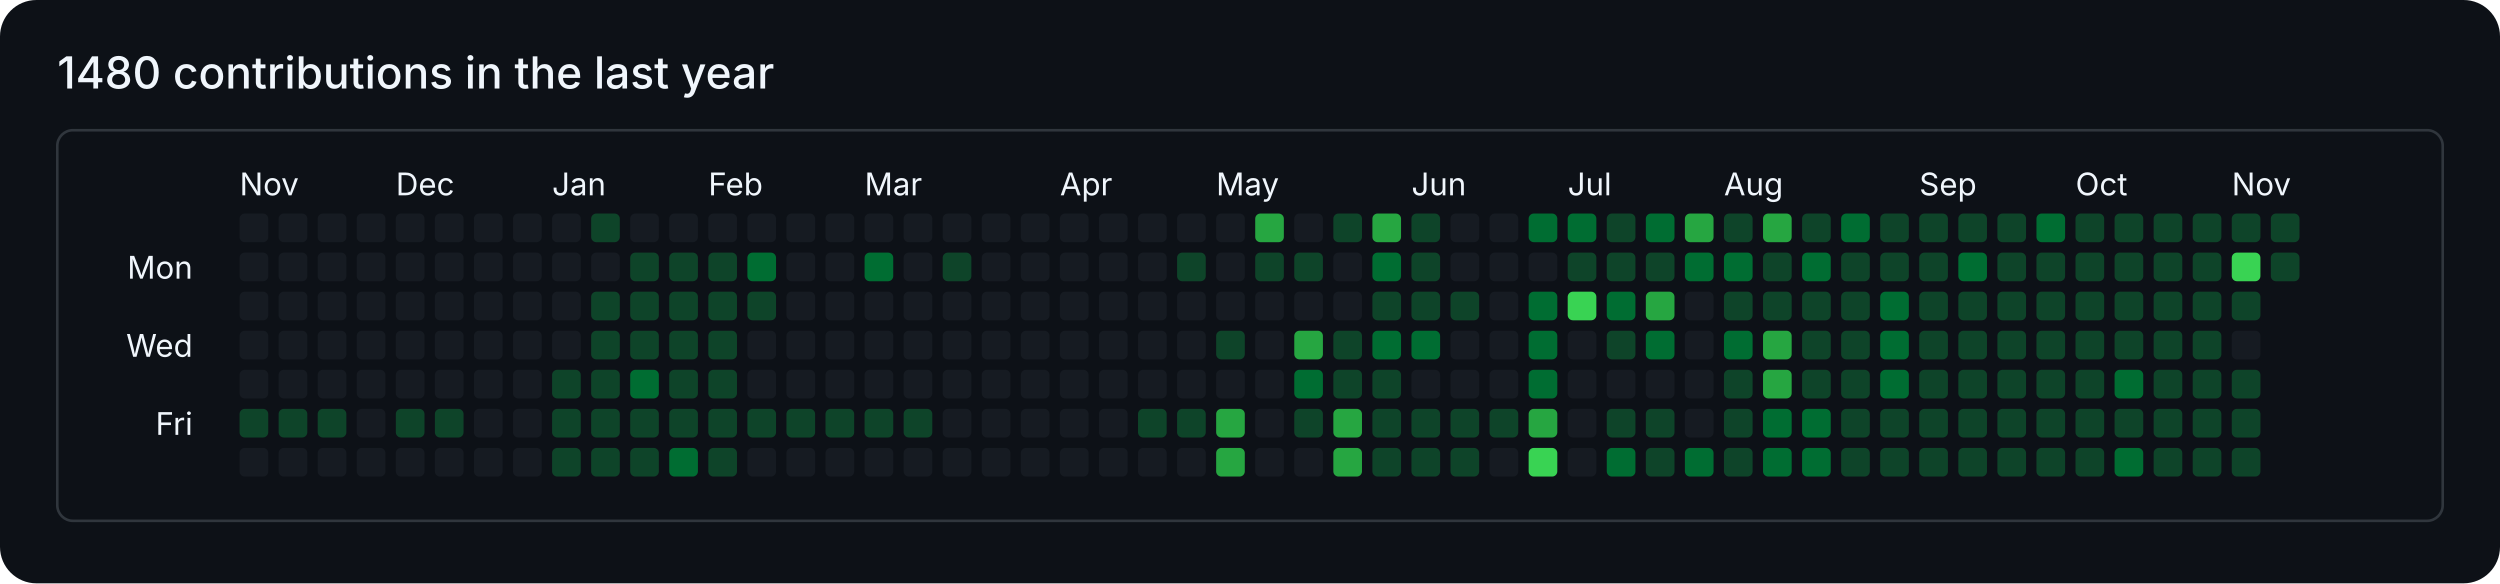
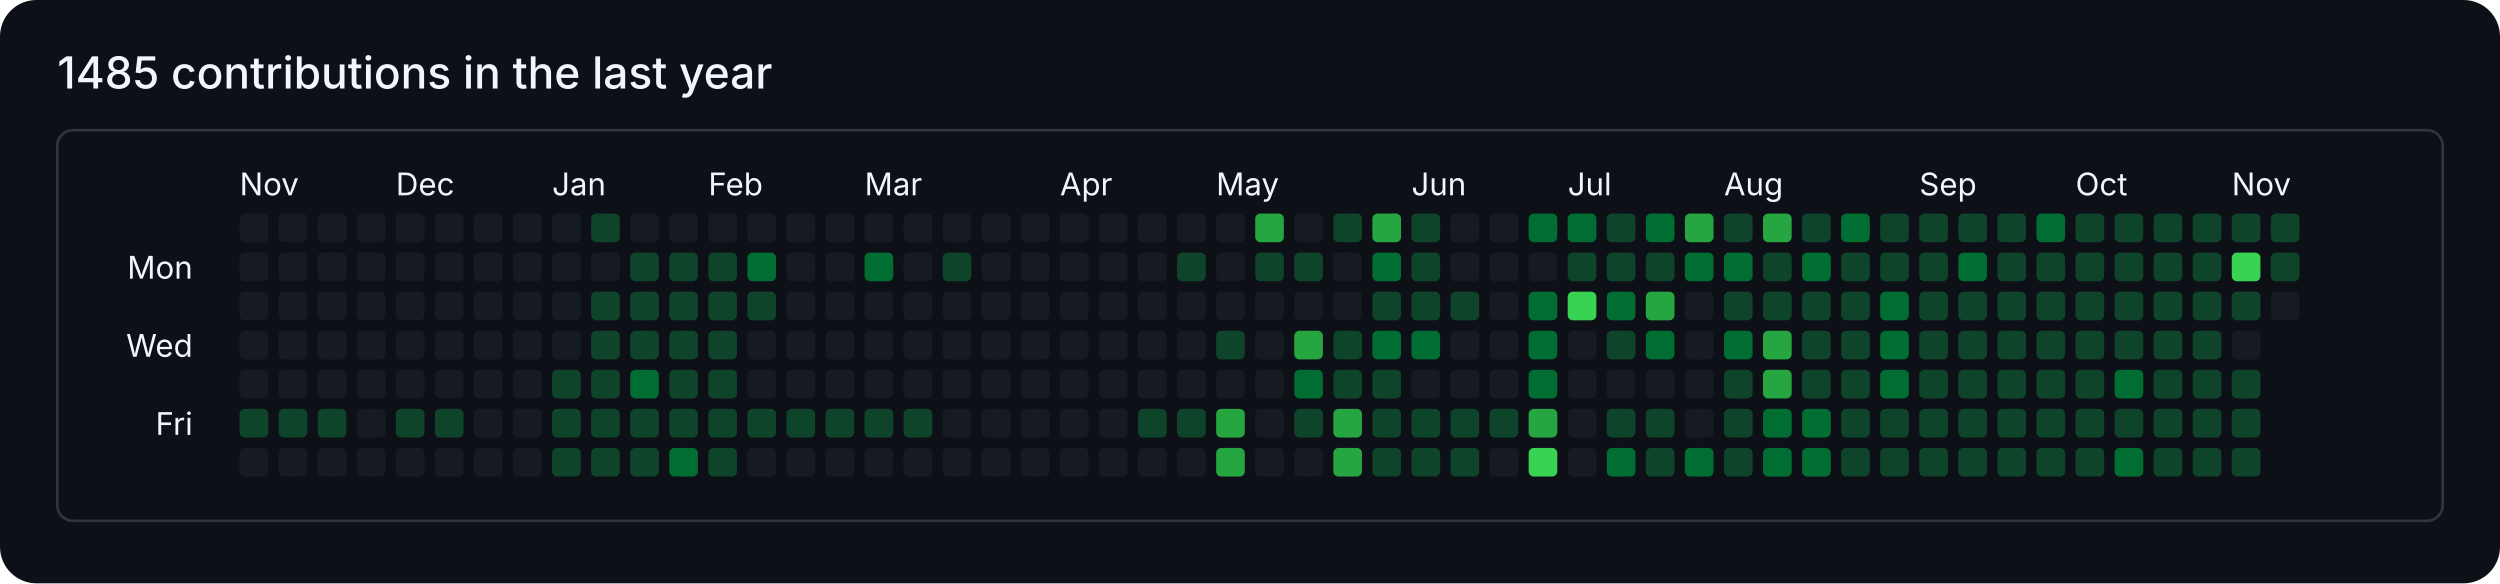
<svg xmlns="http://www.w3.org/2000/svg" width="1200" height="280" viewBox="0 0 960 224" fill="none" role="img" aria-label="AleksZyro GitHub contribution calendar">
  <style>
    .title { font: 500 17px -apple-system, BlinkMacSystemFont, 'Segoe UI', sans-serif; fill: #f0f6fc; }
    .month-label, .weekday-label, .legend, .hint { font: 400 12px -apple-system, BlinkMacSystemFont, 'Segoe UI', sans-serif; fill: #f0f6fc; }
    .hint, .legend-muted { fill: #8b949e; }
    .day-cell { shape-rendering: geometricPrecision; }
  </style>
  <rect width="960" height="224" rx="14" fill="#0d1117" />
-   <text x="22" y="34" class="title">1480 contributions in the last year</text>
+   <text x="22" y="34" class="title">1485 contributions in the last year</text>
  <rect x="22" y="50" width="916" height="150" rx="6" fill="none" stroke="#30363d" />
  <text x="92" y="75" class="month-label">Nov</text>
  <text x="152" y="75" class="month-label">Dec</text>
  <text x="212" y="75" class="month-label">Jan</text>
  <text x="272" y="75" class="month-label">Feb</text>
  <text x="332" y="75" class="month-label">Mar</text>
  <text x="407" y="75" class="month-label">Apr</text>
  <text x="467" y="75" class="month-label">May</text>
  <text x="542" y="75" class="month-label">Jun</text>
  <text x="602" y="75" class="month-label">Jul</text>
  <text x="662" y="75" class="month-label">Aug</text>
  <text x="737" y="75" class="month-label">Sep</text>
  <text x="797" y="75" class="month-label">Oct</text>
  <text x="857" y="75" class="month-label">Nov</text>
  <text x="74" y="107" class="weekday-label" text-anchor="end">Mon</text>
  <text x="74" y="137" class="weekday-label" text-anchor="end">Wed</text>
  <text x="74" y="167" class="weekday-label" text-anchor="end">Fri</text>
  <rect class="day-cell" x="92" y="82" width="11" height="11" rx="2" fill="#161b22" />
  <rect class="day-cell" x="92" y="97" width="11" height="11" rx="2" fill="#161b22" />
  <rect class="day-cell" x="92" y="112" width="11" height="11" rx="2" fill="#161b22" />
  <rect class="day-cell" x="92" y="127" width="11" height="11" rx="2" fill="#161b22" />
  <rect class="day-cell" x="92" y="142" width="11" height="11" rx="2" fill="#161b22" />
  <rect class="day-cell" x="92" y="157" width="11" height="11" rx="2" fill="#0e4429" />
  <rect class="day-cell" x="92" y="172" width="11" height="11" rx="2" fill="#161b22" />
  <rect class="day-cell" x="107" y="82" width="11" height="11" rx="2" fill="#161b22" />
  <rect class="day-cell" x="107" y="97" width="11" height="11" rx="2" fill="#161b22" />
  <rect class="day-cell" x="107" y="112" width="11" height="11" rx="2" fill="#161b22" />
  <rect class="day-cell" x="107" y="127" width="11" height="11" rx="2" fill="#161b22" />
  <rect class="day-cell" x="107" y="142" width="11" height="11" rx="2" fill="#161b22" />
  <rect class="day-cell" x="107" y="157" width="11" height="11" rx="2" fill="#0e4429" />
  <rect class="day-cell" x="107" y="172" width="11" height="11" rx="2" fill="#161b22" />
  <rect class="day-cell" x="122" y="82" width="11" height="11" rx="2" fill="#161b22" />
  <rect class="day-cell" x="122" y="97" width="11" height="11" rx="2" fill="#161b22" />
  <rect class="day-cell" x="122" y="112" width="11" height="11" rx="2" fill="#161b22" />
  <rect class="day-cell" x="122" y="127" width="11" height="11" rx="2" fill="#161b22" />
  <rect class="day-cell" x="122" y="142" width="11" height="11" rx="2" fill="#161b22" />
  <rect class="day-cell" x="122" y="157" width="11" height="11" rx="2" fill="#0e4429" />
  <rect class="day-cell" x="122" y="172" width="11" height="11" rx="2" fill="#161b22" />
  <rect class="day-cell" x="137" y="82" width="11" height="11" rx="2" fill="#161b22" />
  <rect class="day-cell" x="137" y="97" width="11" height="11" rx="2" fill="#161b22" />
  <rect class="day-cell" x="137" y="112" width="11" height="11" rx="2" fill="#161b22" />
  <rect class="day-cell" x="137" y="127" width="11" height="11" rx="2" fill="#161b22" />
  <rect class="day-cell" x="137" y="142" width="11" height="11" rx="2" fill="#161b22" />
  <rect class="day-cell" x="137" y="157" width="11" height="11" rx="2" fill="#161b22" />
  <rect class="day-cell" x="137" y="172" width="11" height="11" rx="2" fill="#161b22" />
  <rect class="day-cell" x="152" y="82" width="11" height="11" rx="2" fill="#161b22" />
  <rect class="day-cell" x="152" y="97" width="11" height="11" rx="2" fill="#161b22" />
  <rect class="day-cell" x="152" y="112" width="11" height="11" rx="2" fill="#161b22" />
  <rect class="day-cell" x="152" y="127" width="11" height="11" rx="2" fill="#161b22" />
  <rect class="day-cell" x="152" y="142" width="11" height="11" rx="2" fill="#161b22" />
  <rect class="day-cell" x="152" y="157" width="11" height="11" rx="2" fill="#0e4429" />
  <rect class="day-cell" x="152" y="172" width="11" height="11" rx="2" fill="#161b22" />
  <rect class="day-cell" x="167" y="82" width="11" height="11" rx="2" fill="#161b22" />
  <rect class="day-cell" x="167" y="97" width="11" height="11" rx="2" fill="#161b22" />
  <rect class="day-cell" x="167" y="112" width="11" height="11" rx="2" fill="#161b22" />
  <rect class="day-cell" x="167" y="127" width="11" height="11" rx="2" fill="#161b22" />
  <rect class="day-cell" x="167" y="142" width="11" height="11" rx="2" fill="#161b22" />
  <rect class="day-cell" x="167" y="157" width="11" height="11" rx="2" fill="#0e4429" />
  <rect class="day-cell" x="167" y="172" width="11" height="11" rx="2" fill="#161b22" />
  <rect class="day-cell" x="182" y="82" width="11" height="11" rx="2" fill="#161b22" />
  <rect class="day-cell" x="182" y="97" width="11" height="11" rx="2" fill="#161b22" />
  <rect class="day-cell" x="182" y="112" width="11" height="11" rx="2" fill="#161b22" />
  <rect class="day-cell" x="182" y="127" width="11" height="11" rx="2" fill="#161b22" />
  <rect class="day-cell" x="182" y="142" width="11" height="11" rx="2" fill="#161b22" />
  <rect class="day-cell" x="182" y="157" width="11" height="11" rx="2" fill="#161b22" />
  <rect class="day-cell" x="182" y="172" width="11" height="11" rx="2" fill="#161b22" />
  <rect class="day-cell" x="197" y="82" width="11" height="11" rx="2" fill="#161b22" />
  <rect class="day-cell" x="197" y="97" width="11" height="11" rx="2" fill="#161b22" />
  <rect class="day-cell" x="197" y="112" width="11" height="11" rx="2" fill="#161b22" />
  <rect class="day-cell" x="197" y="127" width="11" height="11" rx="2" fill="#161b22" />
  <rect class="day-cell" x="197" y="142" width="11" height="11" rx="2" fill="#161b22" />
  <rect class="day-cell" x="197" y="157" width="11" height="11" rx="2" fill="#161b22" />
  <rect class="day-cell" x="197" y="172" width="11" height="11" rx="2" fill="#161b22" />
  <rect class="day-cell" x="212" y="82" width="11" height="11" rx="2" fill="#161b22" />
  <rect class="day-cell" x="212" y="97" width="11" height="11" rx="2" fill="#161b22" />
  <rect class="day-cell" x="212" y="112" width="11" height="11" rx="2" fill="#161b22" />
  <rect class="day-cell" x="212" y="127" width="11" height="11" rx="2" fill="#161b22" />
  <rect class="day-cell" x="212" y="142" width="11" height="11" rx="2" fill="#0e4429" />
  <rect class="day-cell" x="212" y="157" width="11" height="11" rx="2" fill="#0e4429" />
  <rect class="day-cell" x="212" y="172" width="11" height="11" rx="2" fill="#0e4429" />
  <rect class="day-cell" x="227" y="82" width="11" height="11" rx="2" fill="#0e4429" />
  <rect class="day-cell" x="227" y="97" width="11" height="11" rx="2" fill="#161b22" />
  <rect class="day-cell" x="227" y="112" width="11" height="11" rx="2" fill="#0e4429" />
  <rect class="day-cell" x="227" y="127" width="11" height="11" rx="2" fill="#0e4429" />
  <rect class="day-cell" x="227" y="142" width="11" height="11" rx="2" fill="#0e4429" />
  <rect class="day-cell" x="227" y="157" width="11" height="11" rx="2" fill="#0e4429" />
  <rect class="day-cell" x="227" y="172" width="11" height="11" rx="2" fill="#0e4429" />
  <rect class="day-cell" x="242" y="82" width="11" height="11" rx="2" fill="#161b22" />
  <rect class="day-cell" x="242" y="97" width="11" height="11" rx="2" fill="#0e4429" />
  <rect class="day-cell" x="242" y="112" width="11" height="11" rx="2" fill="#0e4429" />
  <rect class="day-cell" x="242" y="127" width="11" height="11" rx="2" fill="#0e4429" />
  <rect class="day-cell" x="242" y="142" width="11" height="11" rx="2" fill="#006d32" />
  <rect class="day-cell" x="242" y="157" width="11" height="11" rx="2" fill="#0e4429" />
  <rect class="day-cell" x="242" y="172" width="11" height="11" rx="2" fill="#0e4429" />
  <rect class="day-cell" x="257" y="82" width="11" height="11" rx="2" fill="#161b22" />
  <rect class="day-cell" x="257" y="97" width="11" height="11" rx="2" fill="#0e4429" />
  <rect class="day-cell" x="257" y="112" width="11" height="11" rx="2" fill="#0e4429" />
  <rect class="day-cell" x="257" y="127" width="11" height="11" rx="2" fill="#0e4429" />
  <rect class="day-cell" x="257" y="142" width="11" height="11" rx="2" fill="#0e4429" />
  <rect class="day-cell" x="257" y="157" width="11" height="11" rx="2" fill="#0e4429" />
  <rect class="day-cell" x="257" y="172" width="11" height="11" rx="2" fill="#006d32" />
  <rect class="day-cell" x="272" y="82" width="11" height="11" rx="2" fill="#161b22" />
  <rect class="day-cell" x="272" y="97" width="11" height="11" rx="2" fill="#0e4429" />
  <rect class="day-cell" x="272" y="112" width="11" height="11" rx="2" fill="#0e4429" />
  <rect class="day-cell" x="272" y="127" width="11" height="11" rx="2" fill="#0e4429" />
  <rect class="day-cell" x="272" y="142" width="11" height="11" rx="2" fill="#0e4429" />
  <rect class="day-cell" x="272" y="157" width="11" height="11" rx="2" fill="#0e4429" />
  <rect class="day-cell" x="272" y="172" width="11" height="11" rx="2" fill="#0e4429" />
  <rect class="day-cell" x="287" y="82" width="11" height="11" rx="2" fill="#161b22" />
  <rect class="day-cell" x="287" y="97" width="11" height="11" rx="2" fill="#006d32" />
  <rect class="day-cell" x="287" y="112" width="11" height="11" rx="2" fill="#0e4429" />
  <rect class="day-cell" x="287" y="127" width="11" height="11" rx="2" fill="#161b22" />
  <rect class="day-cell" x="287" y="142" width="11" height="11" rx="2" fill="#161b22" />
  <rect class="day-cell" x="287" y="157" width="11" height="11" rx="2" fill="#0e4429" />
  <rect class="day-cell" x="287" y="172" width="11" height="11" rx="2" fill="#161b22" />
  <rect class="day-cell" x="302" y="82" width="11" height="11" rx="2" fill="#161b22" />
  <rect class="day-cell" x="302" y="97" width="11" height="11" rx="2" fill="#161b22" />
  <rect class="day-cell" x="302" y="112" width="11" height="11" rx="2" fill="#161b22" />
  <rect class="day-cell" x="302" y="127" width="11" height="11" rx="2" fill="#161b22" />
  <rect class="day-cell" x="302" y="142" width="11" height="11" rx="2" fill="#161b22" />
  <rect class="day-cell" x="302" y="157" width="11" height="11" rx="2" fill="#0e4429" />
  <rect class="day-cell" x="302" y="172" width="11" height="11" rx="2" fill="#161b22" />
  <rect class="day-cell" x="317" y="82" width="11" height="11" rx="2" fill="#161b22" />
  <rect class="day-cell" x="317" y="97" width="11" height="11" rx="2" fill="#161b22" />
  <rect class="day-cell" x="317" y="112" width="11" height="11" rx="2" fill="#161b22" />
  <rect class="day-cell" x="317" y="127" width="11" height="11" rx="2" fill="#161b22" />
  <rect class="day-cell" x="317" y="142" width="11" height="11" rx="2" fill="#161b22" />
  <rect class="day-cell" x="317" y="157" width="11" height="11" rx="2" fill="#0e4429" />
  <rect class="day-cell" x="317" y="172" width="11" height="11" rx="2" fill="#161b22" />
  <rect class="day-cell" x="332" y="82" width="11" height="11" rx="2" fill="#161b22" />
  <rect class="day-cell" x="332" y="97" width="11" height="11" rx="2" fill="#006d32" />
  <rect class="day-cell" x="332" y="112" width="11" height="11" rx="2" fill="#161b22" />
  <rect class="day-cell" x="332" y="127" width="11" height="11" rx="2" fill="#161b22" />
  <rect class="day-cell" x="332" y="142" width="11" height="11" rx="2" fill="#161b22" />
  <rect class="day-cell" x="332" y="157" width="11" height="11" rx="2" fill="#0e4429" />
  <rect class="day-cell" x="332" y="172" width="11" height="11" rx="2" fill="#161b22" />
  <rect class="day-cell" x="347" y="82" width="11" height="11" rx="2" fill="#161b22" />
  <rect class="day-cell" x="347" y="97" width="11" height="11" rx="2" fill="#161b22" />
  <rect class="day-cell" x="347" y="112" width="11" height="11" rx="2" fill="#161b22" />
  <rect class="day-cell" x="347" y="127" width="11" height="11" rx="2" fill="#161b22" />
  <rect class="day-cell" x="347" y="142" width="11" height="11" rx="2" fill="#161b22" />
  <rect class="day-cell" x="347" y="157" width="11" height="11" rx="2" fill="#0e4429" />
  <rect class="day-cell" x="347" y="172" width="11" height="11" rx="2" fill="#161b22" />
  <rect class="day-cell" x="362" y="82" width="11" height="11" rx="2" fill="#161b22" />
  <rect class="day-cell" x="362" y="97" width="11" height="11" rx="2" fill="#0e4429" />
  <rect class="day-cell" x="362" y="112" width="11" height="11" rx="2" fill="#161b22" />
  <rect class="day-cell" x="362" y="127" width="11" height="11" rx="2" fill="#161b22" />
  <rect class="day-cell" x="362" y="142" width="11" height="11" rx="2" fill="#161b22" />
  <rect class="day-cell" x="362" y="157" width="11" height="11" rx="2" fill="#161b22" />
  <rect class="day-cell" x="362" y="172" width="11" height="11" rx="2" fill="#161b22" />
  <rect class="day-cell" x="377" y="82" width="11" height="11" rx="2" fill="#161b22" />
  <rect class="day-cell" x="377" y="97" width="11" height="11" rx="2" fill="#161b22" />
  <rect class="day-cell" x="377" y="112" width="11" height="11" rx="2" fill="#161b22" />
  <rect class="day-cell" x="377" y="127" width="11" height="11" rx="2" fill="#161b22" />
  <rect class="day-cell" x="377" y="142" width="11" height="11" rx="2" fill="#161b22" />
  <rect class="day-cell" x="377" y="157" width="11" height="11" rx="2" fill="#161b22" />
  <rect class="day-cell" x="377" y="172" width="11" height="11" rx="2" fill="#161b22" />
  <rect class="day-cell" x="392" y="82" width="11" height="11" rx="2" fill="#161b22" />
  <rect class="day-cell" x="392" y="97" width="11" height="11" rx="2" fill="#161b22" />
  <rect class="day-cell" x="392" y="112" width="11" height="11" rx="2" fill="#161b22" />
  <rect class="day-cell" x="392" y="127" width="11" height="11" rx="2" fill="#161b22" />
  <rect class="day-cell" x="392" y="142" width="11" height="11" rx="2" fill="#161b22" />
  <rect class="day-cell" x="392" y="157" width="11" height="11" rx="2" fill="#161b22" />
  <rect class="day-cell" x="392" y="172" width="11" height="11" rx="2" fill="#161b22" />
  <rect class="day-cell" x="407" y="82" width="11" height="11" rx="2" fill="#161b22" />
  <rect class="day-cell" x="407" y="97" width="11" height="11" rx="2" fill="#161b22" />
  <rect class="day-cell" x="407" y="112" width="11" height="11" rx="2" fill="#161b22" />
  <rect class="day-cell" x="407" y="127" width="11" height="11" rx="2" fill="#161b22" />
  <rect class="day-cell" x="407" y="142" width="11" height="11" rx="2" fill="#161b22" />
  <rect class="day-cell" x="407" y="157" width="11" height="11" rx="2" fill="#161b22" />
  <rect class="day-cell" x="407" y="172" width="11" height="11" rx="2" fill="#161b22" />
  <rect class="day-cell" x="422" y="82" width="11" height="11" rx="2" fill="#161b22" />
  <rect class="day-cell" x="422" y="97" width="11" height="11" rx="2" fill="#161b22" />
  <rect class="day-cell" x="422" y="112" width="11" height="11" rx="2" fill="#161b22" />
  <rect class="day-cell" x="422" y="127" width="11" height="11" rx="2" fill="#161b22" />
  <rect class="day-cell" x="422" y="142" width="11" height="11" rx="2" fill="#161b22" />
  <rect class="day-cell" x="422" y="157" width="11" height="11" rx="2" fill="#161b22" />
  <rect class="day-cell" x="422" y="172" width="11" height="11" rx="2" fill="#161b22" />
  <rect class="day-cell" x="437" y="82" width="11" height="11" rx="2" fill="#161b22" />
  <rect class="day-cell" x="437" y="97" width="11" height="11" rx="2" fill="#161b22" />
  <rect class="day-cell" x="437" y="112" width="11" height="11" rx="2" fill="#161b22" />
  <rect class="day-cell" x="437" y="127" width="11" height="11" rx="2" fill="#161b22" />
  <rect class="day-cell" x="437" y="142" width="11" height="11" rx="2" fill="#161b22" />
  <rect class="day-cell" x="437" y="157" width="11" height="11" rx="2" fill="#0e4429" />
  <rect class="day-cell" x="437" y="172" width="11" height="11" rx="2" fill="#161b22" />
  <rect class="day-cell" x="452" y="82" width="11" height="11" rx="2" fill="#161b22" />
  <rect class="day-cell" x="452" y="97" width="11" height="11" rx="2" fill="#0e4429" />
  <rect class="day-cell" x="452" y="112" width="11" height="11" rx="2" fill="#161b22" />
  <rect class="day-cell" x="452" y="127" width="11" height="11" rx="2" fill="#161b22" />
  <rect class="day-cell" x="452" y="142" width="11" height="11" rx="2" fill="#161b22" />
  <rect class="day-cell" x="452" y="157" width="11" height="11" rx="2" fill="#0e4429" />
  <rect class="day-cell" x="452" y="172" width="11" height="11" rx="2" fill="#161b22" />
  <rect class="day-cell" x="467" y="82" width="11" height="11" rx="2" fill="#161b22" />
  <rect class="day-cell" x="467" y="97" width="11" height="11" rx="2" fill="#161b22" />
  <rect class="day-cell" x="467" y="112" width="11" height="11" rx="2" fill="#161b22" />
  <rect class="day-cell" x="467" y="127" width="11" height="11" rx="2" fill="#0e4429" />
  <rect class="day-cell" x="467" y="142" width="11" height="11" rx="2" fill="#161b22" />
  <rect class="day-cell" x="467" y="157" width="11" height="11" rx="2" fill="#26a641" />
  <rect class="day-cell" x="467" y="172" width="11" height="11" rx="2" fill="#26a641" />
  <rect class="day-cell" x="482" y="82" width="11" height="11" rx="2" fill="#26a641" />
  <rect class="day-cell" x="482" y="97" width="11" height="11" rx="2" fill="#0e4429" />
  <rect class="day-cell" x="482" y="112" width="11" height="11" rx="2" fill="#161b22" />
  <rect class="day-cell" x="482" y="127" width="11" height="11" rx="2" fill="#161b22" />
  <rect class="day-cell" x="482" y="142" width="11" height="11" rx="2" fill="#161b22" />
  <rect class="day-cell" x="482" y="157" width="11" height="11" rx="2" fill="#161b22" />
  <rect class="day-cell" x="482" y="172" width="11" height="11" rx="2" fill="#161b22" />
  <rect class="day-cell" x="497" y="82" width="11" height="11" rx="2" fill="#161b22" />
  <rect class="day-cell" x="497" y="97" width="11" height="11" rx="2" fill="#0e4429" />
  <rect class="day-cell" x="497" y="112" width="11" height="11" rx="2" fill="#161b22" />
  <rect class="day-cell" x="497" y="127" width="11" height="11" rx="2" fill="#26a641" />
  <rect class="day-cell" x="497" y="142" width="11" height="11" rx="2" fill="#006d32" />
  <rect class="day-cell" x="497" y="157" width="11" height="11" rx="2" fill="#0e4429" />
  <rect class="day-cell" x="497" y="172" width="11" height="11" rx="2" fill="#161b22" />
  <rect class="day-cell" x="512" y="82" width="11" height="11" rx="2" fill="#0e4429" />
  <rect class="day-cell" x="512" y="97" width="11" height="11" rx="2" fill="#161b22" />
  <rect class="day-cell" x="512" y="112" width="11" height="11" rx="2" fill="#161b22" />
  <rect class="day-cell" x="512" y="127" width="11" height="11" rx="2" fill="#0e4429" />
  <rect class="day-cell" x="512" y="142" width="11" height="11" rx="2" fill="#0e4429" />
  <rect class="day-cell" x="512" y="157" width="11" height="11" rx="2" fill="#26a641" />
  <rect class="day-cell" x="512" y="172" width="11" height="11" rx="2" fill="#26a641" />
  <rect class="day-cell" x="527" y="82" width="11" height="11" rx="2" fill="#26a641" />
  <rect class="day-cell" x="527" y="97" width="11" height="11" rx="2" fill="#006d32" />
  <rect class="day-cell" x="527" y="112" width="11" height="11" rx="2" fill="#0e4429" />
  <rect class="day-cell" x="527" y="127" width="11" height="11" rx="2" fill="#006d32" />
  <rect class="day-cell" x="527" y="142" width="11" height="11" rx="2" fill="#0e4429" />
  <rect class="day-cell" x="527" y="157" width="11" height="11" rx="2" fill="#0e4429" />
  <rect class="day-cell" x="527" y="172" width="11" height="11" rx="2" fill="#0e4429" />
  <rect class="day-cell" x="542" y="82" width="11" height="11" rx="2" fill="#0e4429" />
  <rect class="day-cell" x="542" y="97" width="11" height="11" rx="2" fill="#0e4429" />
  <rect class="day-cell" x="542" y="112" width="11" height="11" rx="2" fill="#0e4429" />
  <rect class="day-cell" x="542" y="127" width="11" height="11" rx="2" fill="#006d32" />
  <rect class="day-cell" x="542" y="142" width="11" height="11" rx="2" fill="#161b22" />
  <rect class="day-cell" x="542" y="157" width="11" height="11" rx="2" fill="#0e4429" />
  <rect class="day-cell" x="542" y="172" width="11" height="11" rx="2" fill="#0e4429" />
  <rect class="day-cell" x="557" y="82" width="11" height="11" rx="2" fill="#161b22" />
  <rect class="day-cell" x="557" y="97" width="11" height="11" rx="2" fill="#161b22" />
  <rect class="day-cell" x="557" y="112" width="11" height="11" rx="2" fill="#0e4429" />
  <rect class="day-cell" x="557" y="127" width="11" height="11" rx="2" fill="#161b22" />
  <rect class="day-cell" x="557" y="142" width="11" height="11" rx="2" fill="#161b22" />
  <rect class="day-cell" x="557" y="157" width="11" height="11" rx="2" fill="#0e4429" />
  <rect class="day-cell" x="557" y="172" width="11" height="11" rx="2" fill="#0e4429" />
  <rect class="day-cell" x="572" y="82" width="11" height="11" rx="2" fill="#161b22" />
  <rect class="day-cell" x="572" y="97" width="11" height="11" rx="2" fill="#161b22" />
  <rect class="day-cell" x="572" y="112" width="11" height="11" rx="2" fill="#161b22" />
  <rect class="day-cell" x="572" y="127" width="11" height="11" rx="2" fill="#161b22" />
  <rect class="day-cell" x="572" y="142" width="11" height="11" rx="2" fill="#161b22" />
  <rect class="day-cell" x="572" y="157" width="11" height="11" rx="2" fill="#0e4429" />
  <rect class="day-cell" x="572" y="172" width="11" height="11" rx="2" fill="#161b22" />
  <rect class="day-cell" x="587" y="82" width="11" height="11" rx="2" fill="#006d32" />
  <rect class="day-cell" x="587" y="97" width="11" height="11" rx="2" fill="#161b22" />
  <rect class="day-cell" x="587" y="112" width="11" height="11" rx="2" fill="#006d32" />
  <rect class="day-cell" x="587" y="127" width="11" height="11" rx="2" fill="#006d32" />
  <rect class="day-cell" x="587" y="142" width="11" height="11" rx="2" fill="#006d32" />
  <rect class="day-cell" x="587" y="157" width="11" height="11" rx="2" fill="#26a641" />
  <rect class="day-cell" x="587" y="172" width="11" height="11" rx="2" fill="#39d353" />
  <rect class="day-cell" x="602" y="82" width="11" height="11" rx="2" fill="#006d32" />
  <rect class="day-cell" x="602" y="97" width="11" height="11" rx="2" fill="#0e4429" />
  <rect class="day-cell" x="602" y="112" width="11" height="11" rx="2" fill="#39d353" />
  <rect class="day-cell" x="602" y="127" width="11" height="11" rx="2" fill="#161b22" />
  <rect class="day-cell" x="602" y="142" width="11" height="11" rx="2" fill="#161b22" />
  <rect class="day-cell" x="602" y="157" width="11" height="11" rx="2" fill="#161b22" />
  <rect class="day-cell" x="602" y="172" width="11" height="11" rx="2" fill="#161b22" />
  <rect class="day-cell" x="617" y="82" width="11" height="11" rx="2" fill="#0e4429" />
  <rect class="day-cell" x="617" y="97" width="11" height="11" rx="2" fill="#0e4429" />
  <rect class="day-cell" x="617" y="112" width="11" height="11" rx="2" fill="#006d32" />
  <rect class="day-cell" x="617" y="127" width="11" height="11" rx="2" fill="#0e4429" />
  <rect class="day-cell" x="617" y="142" width="11" height="11" rx="2" fill="#161b22" />
  <rect class="day-cell" x="617" y="157" width="11" height="11" rx="2" fill="#0e4429" />
  <rect class="day-cell" x="617" y="172" width="11" height="11" rx="2" fill="#006d32" />
  <rect class="day-cell" x="632" y="82" width="11" height="11" rx="2" fill="#006d32" />
  <rect class="day-cell" x="632" y="97" width="11" height="11" rx="2" fill="#0e4429" />
  <rect class="day-cell" x="632" y="112" width="11" height="11" rx="2" fill="#26a641" />
  <rect class="day-cell" x="632" y="127" width="11" height="11" rx="2" fill="#006d32" />
  <rect class="day-cell" x="632" y="142" width="11" height="11" rx="2" fill="#161b22" />
  <rect class="day-cell" x="632" y="157" width="11" height="11" rx="2" fill="#0e4429" />
  <rect class="day-cell" x="632" y="172" width="11" height="11" rx="2" fill="#0e4429" />
  <rect class="day-cell" x="647" y="82" width="11" height="11" rx="2" fill="#26a641" />
  <rect class="day-cell" x="647" y="97" width="11" height="11" rx="2" fill="#006d32" />
  <rect class="day-cell" x="647" y="112" width="11" height="11" rx="2" fill="#161b22" />
  <rect class="day-cell" x="647" y="127" width="11" height="11" rx="2" fill="#161b22" />
  <rect class="day-cell" x="647" y="142" width="11" height="11" rx="2" fill="#161b22" />
  <rect class="day-cell" x="647" y="157" width="11" height="11" rx="2" fill="#161b22" />
  <rect class="day-cell" x="647" y="172" width="11" height="11" rx="2" fill="#006d32" />
  <rect class="day-cell" x="662" y="82" width="11" height="11" rx="2" fill="#0e4429" />
  <rect class="day-cell" x="662" y="97" width="11" height="11" rx="2" fill="#006d32" />
  <rect class="day-cell" x="662" y="112" width="11" height="11" rx="2" fill="#0e4429" />
  <rect class="day-cell" x="662" y="127" width="11" height="11" rx="2" fill="#006d32" />
  <rect class="day-cell" x="662" y="142" width="11" height="11" rx="2" fill="#0e4429" />
  <rect class="day-cell" x="662" y="157" width="11" height="11" rx="2" fill="#0e4429" />
  <rect class="day-cell" x="662" y="172" width="11" height="11" rx="2" fill="#0e4429" />
  <rect class="day-cell" x="677" y="82" width="11" height="11" rx="2" fill="#26a641" />
  <rect class="day-cell" x="677" y="97" width="11" height="11" rx="2" fill="#0e4429" />
  <rect class="day-cell" x="677" y="112" width="11" height="11" rx="2" fill="#0e4429" />
  <rect class="day-cell" x="677" y="127" width="11" height="11" rx="2" fill="#26a641" />
  <rect class="day-cell" x="677" y="142" width="11" height="11" rx="2" fill="#26a641" />
  <rect class="day-cell" x="677" y="157" width="11" height="11" rx="2" fill="#006d32" />
  <rect class="day-cell" x="677" y="172" width="11" height="11" rx="2" fill="#006d32" />
  <rect class="day-cell" x="692" y="82" width="11" height="11" rx="2" fill="#0e4429" />
  <rect class="day-cell" x="692" y="97" width="11" height="11" rx="2" fill="#006d32" />
  <rect class="day-cell" x="692" y="112" width="11" height="11" rx="2" fill="#0e4429" />
  <rect class="day-cell" x="692" y="127" width="11" height="11" rx="2" fill="#0e4429" />
  <rect class="day-cell" x="692" y="142" width="11" height="11" rx="2" fill="#0e4429" />
  <rect class="day-cell" x="692" y="157" width="11" height="11" rx="2" fill="#006d32" />
  <rect class="day-cell" x="692" y="172" width="11" height="11" rx="2" fill="#006d32" />
  <rect class="day-cell" x="707" y="82" width="11" height="11" rx="2" fill="#006d32" />
  <rect class="day-cell" x="707" y="97" width="11" height="11" rx="2" fill="#0e4429" />
  <rect class="day-cell" x="707" y="112" width="11" height="11" rx="2" fill="#0e4429" />
  <rect class="day-cell" x="707" y="127" width="11" height="11" rx="2" fill="#0e4429" />
  <rect class="day-cell" x="707" y="142" width="11" height="11" rx="2" fill="#0e4429" />
  <rect class="day-cell" x="707" y="157" width="11" height="11" rx="2" fill="#0e4429" />
  <rect class="day-cell" x="707" y="172" width="11" height="11" rx="2" fill="#0e4429" />
  <rect class="day-cell" x="722" y="82" width="11" height="11" rx="2" fill="#0e4429" />
  <rect class="day-cell" x="722" y="97" width="11" height="11" rx="2" fill="#0e4429" />
  <rect class="day-cell" x="722" y="112" width="11" height="11" rx="2" fill="#006d32" />
  <rect class="day-cell" x="722" y="127" width="11" height="11" rx="2" fill="#006d32" />
  <rect class="day-cell" x="722" y="142" width="11" height="11" rx="2" fill="#006d32" />
  <rect class="day-cell" x="722" y="157" width="11" height="11" rx="2" fill="#0e4429" />
  <rect class="day-cell" x="722" y="172" width="11" height="11" rx="2" fill="#0e4429" />
  <rect class="day-cell" x="737" y="82" width="11" height="11" rx="2" fill="#0e4429" />
  <rect class="day-cell" x="737" y="97" width="11" height="11" rx="2" fill="#0e4429" />
  <rect class="day-cell" x="737" y="112" width="11" height="11" rx="2" fill="#0e4429" />
  <rect class="day-cell" x="737" y="127" width="11" height="11" rx="2" fill="#0e4429" />
  <rect class="day-cell" x="737" y="142" width="11" height="11" rx="2" fill="#0e4429" />
  <rect class="day-cell" x="737" y="157" width="11" height="11" rx="2" fill="#0e4429" />
  <rect class="day-cell" x="737" y="172" width="11" height="11" rx="2" fill="#0e4429" />
  <rect class="day-cell" x="752" y="82" width="11" height="11" rx="2" fill="#0e4429" />
  <rect class="day-cell" x="752" y="97" width="11" height="11" rx="2" fill="#006d32" />
  <rect class="day-cell" x="752" y="112" width="11" height="11" rx="2" fill="#0e4429" />
  <rect class="day-cell" x="752" y="127" width="11" height="11" rx="2" fill="#0e4429" />
  <rect class="day-cell" x="752" y="142" width="11" height="11" rx="2" fill="#0e4429" />
  <rect class="day-cell" x="752" y="157" width="11" height="11" rx="2" fill="#0e4429" />
  <rect class="day-cell" x="752" y="172" width="11" height="11" rx="2" fill="#0e4429" />
  <rect class="day-cell" x="767" y="82" width="11" height="11" rx="2" fill="#0e4429" />
  <rect class="day-cell" x="767" y="97" width="11" height="11" rx="2" fill="#0e4429" />
  <rect class="day-cell" x="767" y="112" width="11" height="11" rx="2" fill="#0e4429" />
  <rect class="day-cell" x="767" y="127" width="11" height="11" rx="2" fill="#0e4429" />
  <rect class="day-cell" x="767" y="142" width="11" height="11" rx="2" fill="#0e4429" />
  <rect class="day-cell" x="767" y="157" width="11" height="11" rx="2" fill="#0e4429" />
  <rect class="day-cell" x="767" y="172" width="11" height="11" rx="2" fill="#0e4429" />
  <rect class="day-cell" x="782" y="82" width="11" height="11" rx="2" fill="#006d32" />
  <rect class="day-cell" x="782" y="97" width="11" height="11" rx="2" fill="#0e4429" />
  <rect class="day-cell" x="782" y="112" width="11" height="11" rx="2" fill="#0e4429" />
  <rect class="day-cell" x="782" y="127" width="11" height="11" rx="2" fill="#0e4429" />
  <rect class="day-cell" x="782" y="142" width="11" height="11" rx="2" fill="#0e4429" />
  <rect class="day-cell" x="782" y="157" width="11" height="11" rx="2" fill="#0e4429" />
  <rect class="day-cell" x="782" y="172" width="11" height="11" rx="2" fill="#0e4429" />
  <rect class="day-cell" x="797" y="82" width="11" height="11" rx="2" fill="#0e4429" />
  <rect class="day-cell" x="797" y="97" width="11" height="11" rx="2" fill="#0e4429" />
  <rect class="day-cell" x="797" y="112" width="11" height="11" rx="2" fill="#0e4429" />
  <rect class="day-cell" x="797" y="127" width="11" height="11" rx="2" fill="#0e4429" />
  <rect class="day-cell" x="797" y="142" width="11" height="11" rx="2" fill="#0e4429" />
  <rect class="day-cell" x="797" y="157" width="11" height="11" rx="2" fill="#0e4429" />
  <rect class="day-cell" x="797" y="172" width="11" height="11" rx="2" fill="#0e4429" />
  <rect class="day-cell" x="812" y="82" width="11" height="11" rx="2" fill="#0e4429" />
  <rect class="day-cell" x="812" y="97" width="11" height="11" rx="2" fill="#0e4429" />
  <rect class="day-cell" x="812" y="112" width="11" height="11" rx="2" fill="#0e4429" />
  <rect class="day-cell" x="812" y="127" width="11" height="11" rx="2" fill="#0e4429" />
  <rect class="day-cell" x="812" y="142" width="11" height="11" rx="2" fill="#006d32" />
  <rect class="day-cell" x="812" y="157" width="11" height="11" rx="2" fill="#0e4429" />
  <rect class="day-cell" x="812" y="172" width="11" height="11" rx="2" fill="#006d32" />
  <rect class="day-cell" x="827" y="82" width="11" height="11" rx="2" fill="#0e4429" />
  <rect class="day-cell" x="827" y="97" width="11" height="11" rx="2" fill="#0e4429" />
  <rect class="day-cell" x="827" y="112" width="11" height="11" rx="2" fill="#0e4429" />
  <rect class="day-cell" x="827" y="127" width="11" height="11" rx="2" fill="#0e4429" />
  <rect class="day-cell" x="827" y="142" width="11" height="11" rx="2" fill="#0e4429" />
  <rect class="day-cell" x="827" y="157" width="11" height="11" rx="2" fill="#0e4429" />
  <rect class="day-cell" x="827" y="172" width="11" height="11" rx="2" fill="#0e4429" />
  <rect class="day-cell" x="842" y="82" width="11" height="11" rx="2" fill="#0e4429" />
  <rect class="day-cell" x="842" y="97" width="11" height="11" rx="2" fill="#0e4429" />
  <rect class="day-cell" x="842" y="112" width="11" height="11" rx="2" fill="#0e4429" />
  <rect class="day-cell" x="842" y="127" width="11" height="11" rx="2" fill="#0e4429" />
  <rect class="day-cell" x="842" y="142" width="11" height="11" rx="2" fill="#0e4429" />
  <rect class="day-cell" x="842" y="157" width="11" height="11" rx="2" fill="#0e4429" />
  <rect class="day-cell" x="842" y="172" width="11" height="11" rx="2" fill="#0e4429" />
  <rect class="day-cell" x="857" y="82" width="11" height="11" rx="2" fill="#0e4429" />
  <rect class="day-cell" x="857" y="97" width="11" height="11" rx="2" fill="#39d353" />
  <rect class="day-cell" x="857" y="112" width="11" height="11" rx="2" fill="#0e4429" />
  <rect class="day-cell" x="857" y="127" width="11" height="11" rx="2" fill="#161b22" />
  <rect class="day-cell" x="857" y="142" width="11" height="11" rx="2" fill="#0e4429" />
  <rect class="day-cell" x="857" y="157" width="11" height="11" rx="2" fill="#0e4429" />
  <rect class="day-cell" x="857" y="172" width="11" height="11" rx="2" fill="#0e4429" />
  <rect class="day-cell" x="872" y="82" width="11" height="11" rx="2" fill="#0e4429" />
  <rect class="day-cell" x="872" y="97" width="11" height="11" rx="2" fill="#0e4429" />
+   <rect class="day-cell" x="872" y="112" width="11" height="11" rx="2" fill="#161b22" />
</svg>
